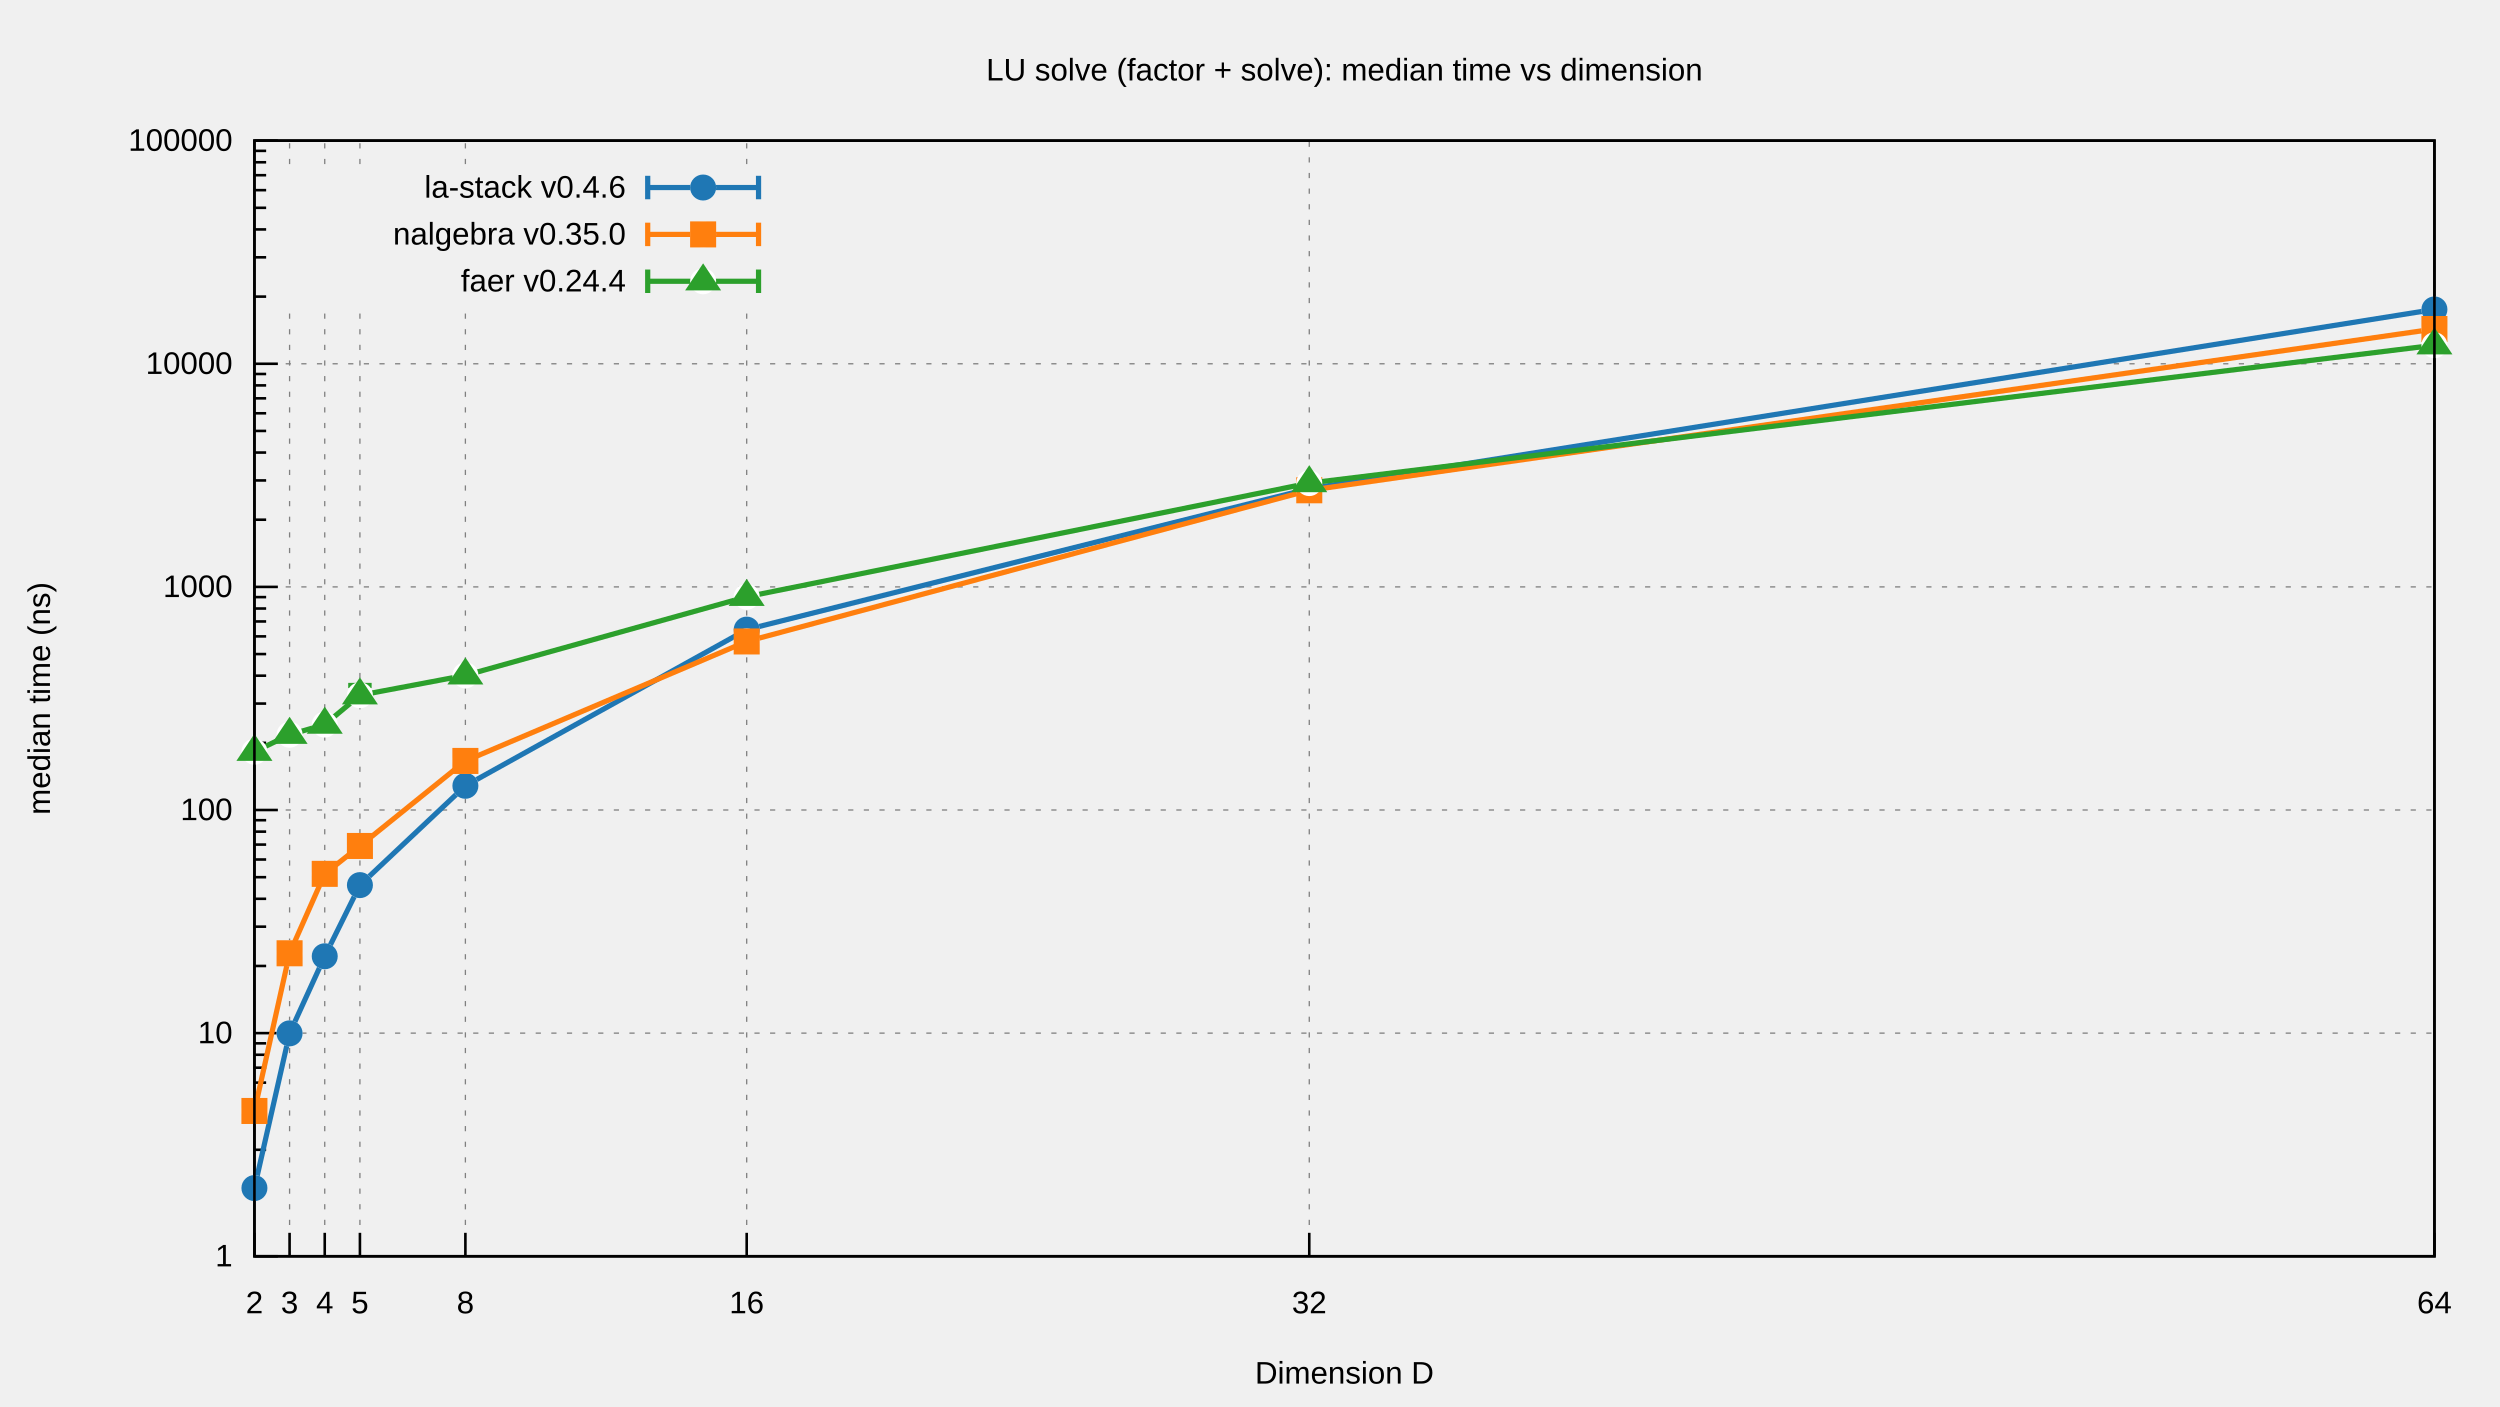
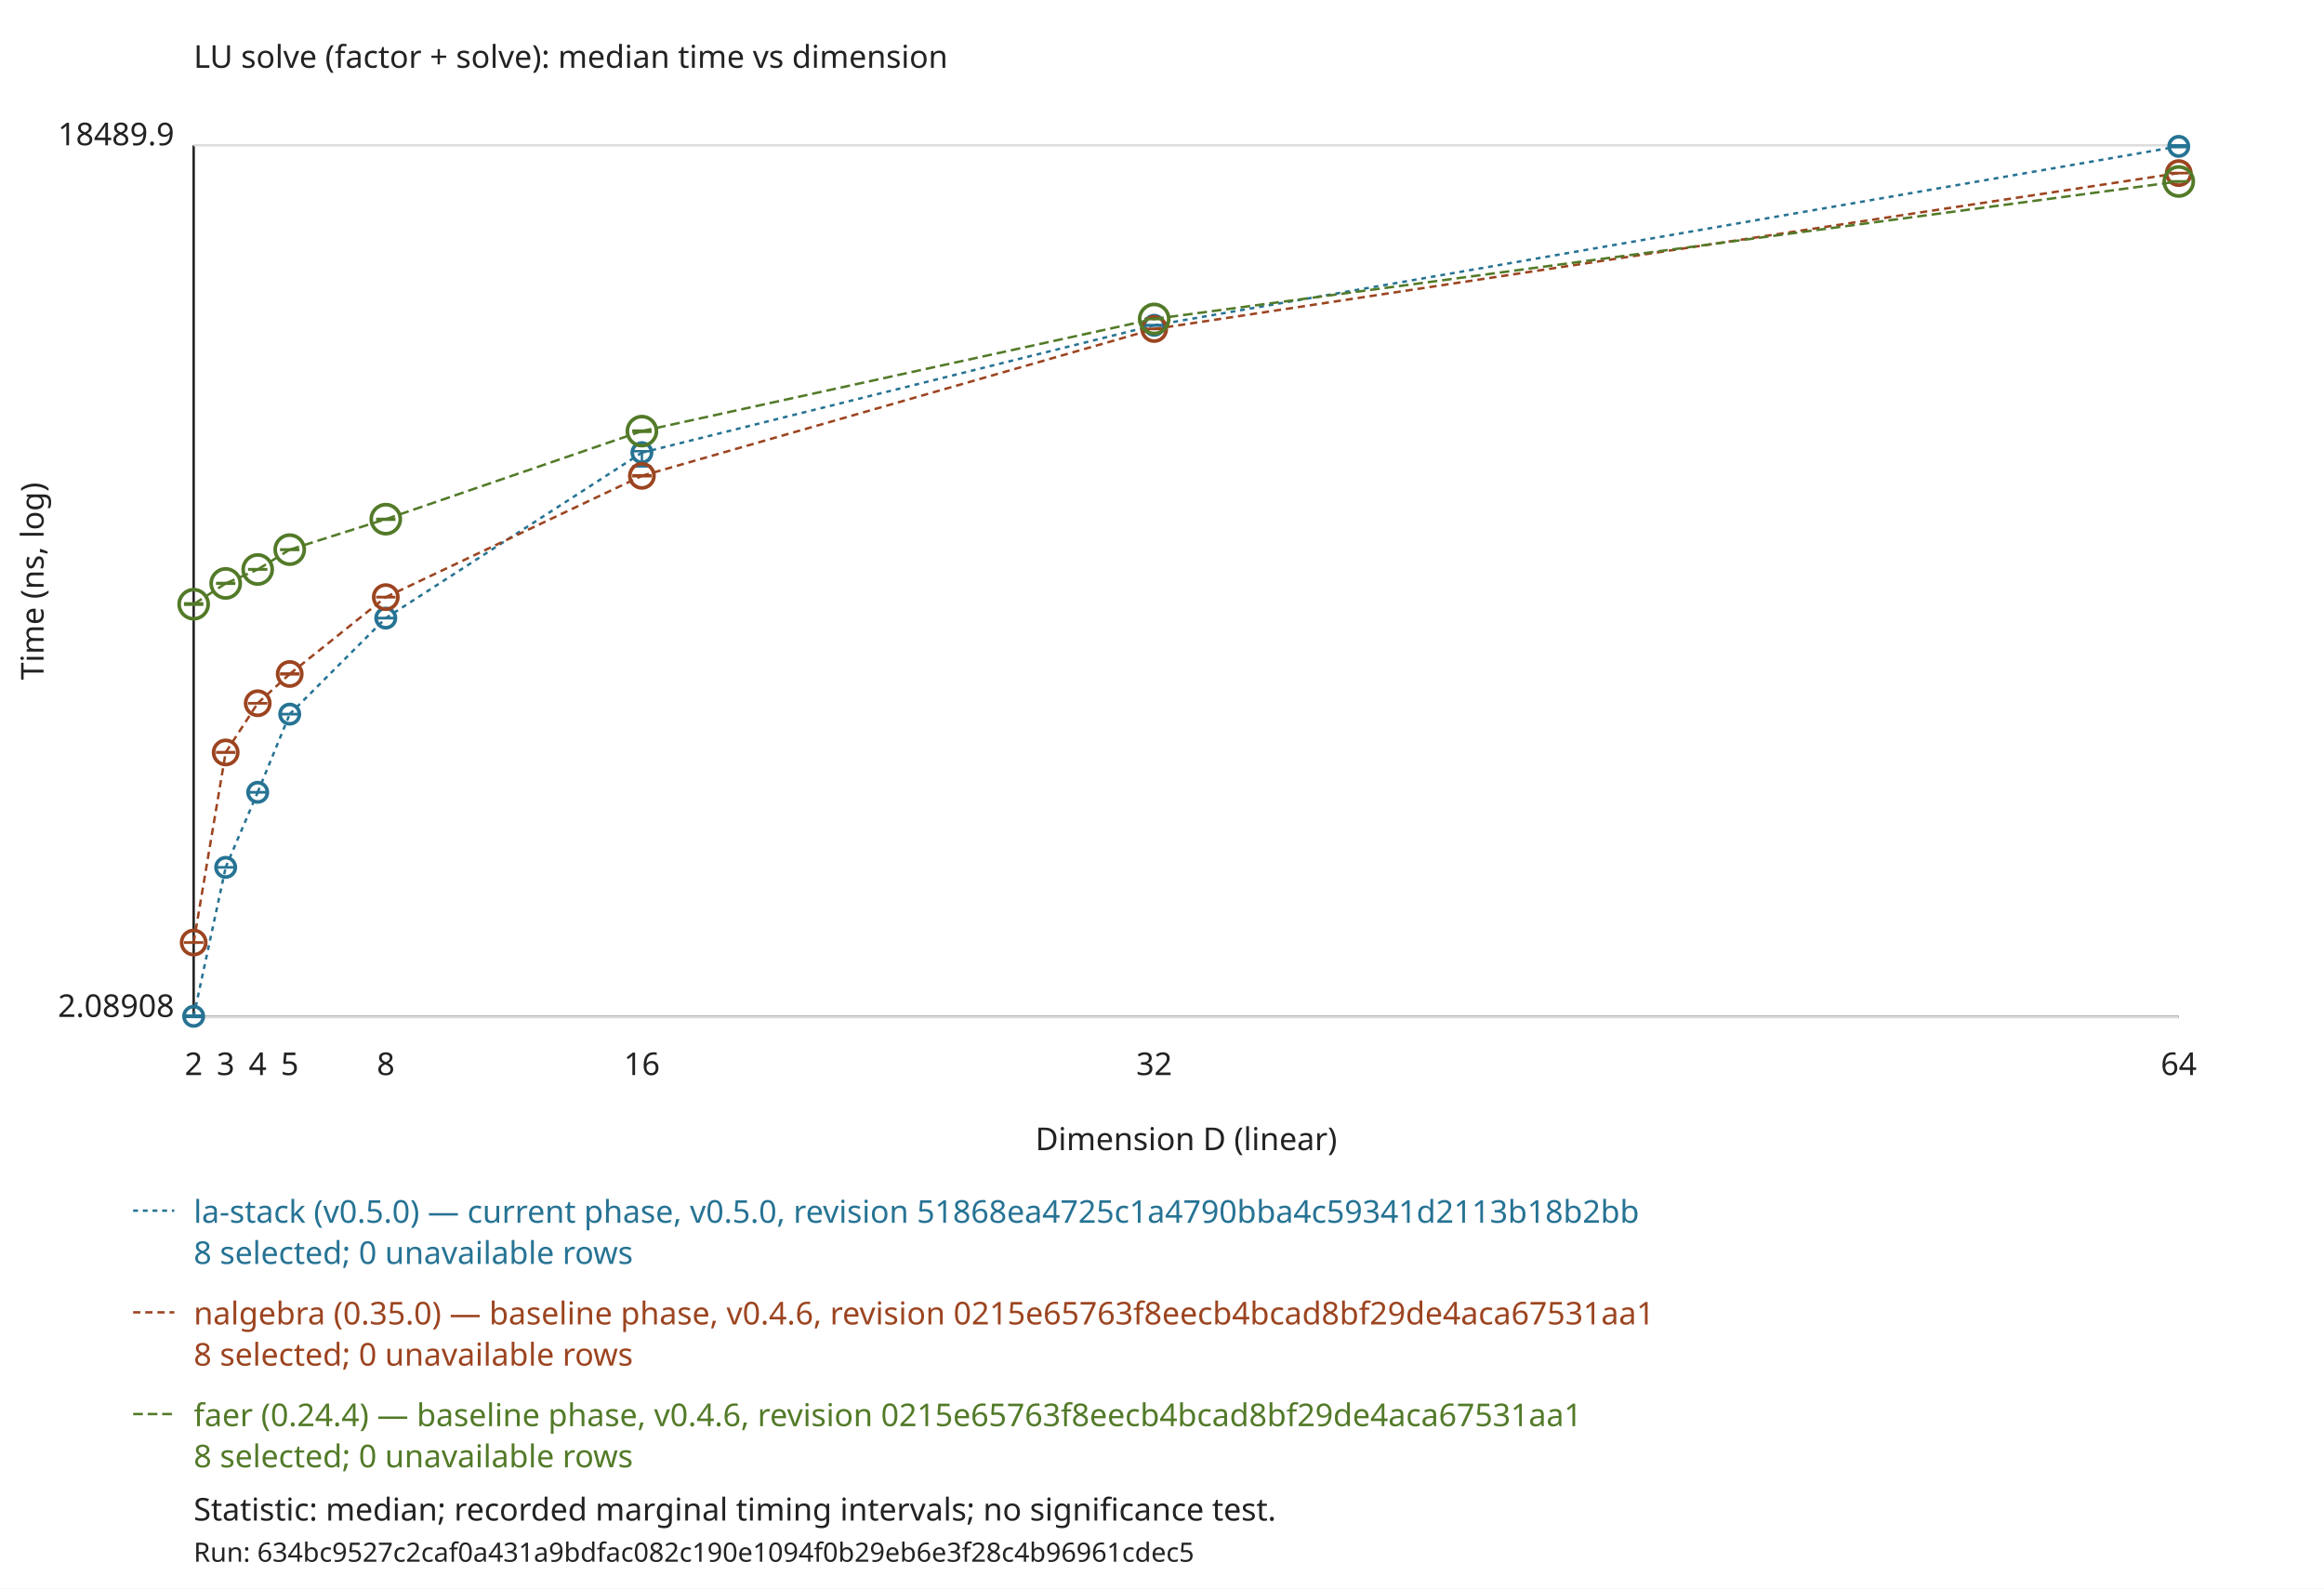
- <svg xmlns="http://www.w3.org/2000/svg" xmlns:xlink="http://www.w3.org/1999/xlink" width="960" height="540" viewBox="0 0 960 540">
-   <g id="gnuplot_canvas">
-     <rect x="0" y="0" width="960" height="540" fill="none" />
-     <defs>
-       <circle id="gpDot" r="0.5" stroke-width="0.5" stroke="currentColor" />
-       <path id="gpPt0" stroke-width="0.222" stroke="currentColor" d="M-1,0 h2 M0,-1 v2" />
-       <path id="gpPt1" stroke-width="0.222" stroke="currentColor" d="M-1,-1 L1,1 M1,-1 L-1,1" />
-       <path id="gpPt2" stroke-width="0.222" stroke="currentColor" d="M-1,0 L1,0 M0,-1 L0,1 M-1,-1 L1,1 M-1,1 L1,-1" />
-       <rect id="gpPt3" stroke-width="0.222" stroke="currentColor" x="-1" y="-1" width="2" height="2" />
-       <rect id="gpPt4" stroke-width="0.222" stroke="currentColor" fill="currentColor" x="-1" y="-1" width="2" height="2" />
-       <circle id="gpPt5" stroke-width="0.222" stroke="currentColor" cx="0" cy="0" r="1" />
-       <use xlink:href="#gpPt5" id="gpPt6" fill="currentColor" stroke="none" />
-       <path id="gpPt7" stroke-width="0.222" stroke="currentColor" d="M0,-1.33 L-1.33,0.67 L1.33,0.67 z" />
-       <use xlink:href="#gpPt7" id="gpPt8" fill="currentColor" stroke="none" />
-       <use xlink:href="#gpPt7" id="gpPt9" stroke="currentColor" transform="rotate(180)" />
-       <use xlink:href="#gpPt9" id="gpPt10" fill="currentColor" stroke="none" />
-       <use xlink:href="#gpPt3" id="gpPt11" stroke="currentColor" transform="rotate(45)" />
-       <use xlink:href="#gpPt11" id="gpPt12" fill="currentColor" stroke="none" />
-       <path id="gpPt13" stroke-width="0.222" stroke="currentColor" d="M0,1.330 L1.265,0.411 L0.782,-1.067 L-0.782,-1.076 L-1.265,0.411 z" />
-       <use xlink:href="#gpPt13" id="gpPt14" fill="currentColor" stroke="none" />
-       <filter id="textbox" filterUnits="objectBoundingBox" x="0" y="0" height="1" width="1">
-         <feFlood flood-color="white" flood-opacity="1" result="bgnd" />
-         <feComposite in="SourceGraphic" in2="bgnd" operator="atop" />
-       </filter>
-       <filter id="greybox" filterUnits="objectBoundingBox" x="0" y="0" height="1" width="1">
-         <feFlood flood-color="lightgrey" flood-opacity="1" result="grey" />
-         <feComposite in="SourceGraphic" in2="grey" operator="atop" />
-       </filter>
-     </defs>
-     <g fill="none" color="white" stroke="currentColor" stroke-width="1.00" stroke-linecap="butt" stroke-linejoin="miter">
- </g>
-     <g fill="none" color="black" stroke="currentColor" stroke-width="1.00" stroke-linecap="butt" stroke-linejoin="miter">
- </g>
-     <g fill="none" color="black" stroke="black" stroke-width="0.50" stroke-linecap="butt" stroke-linejoin="miter">
- </g>
-     <g fill="none" color="gray" stroke="currentColor" stroke-width="0.50" stroke-linecap="butt" stroke-linejoin="miter">
-       <path stroke="gray" stroke-dasharray="2,4" class="gridline" d="M97.70,482.40 L934.82,482.40  " />
+ <svg xmlns="http://www.w3.org/2000/svg" width="960" height="656" viewBox="0 0 960 656" role="img" aria-labelledby="title description" data-run-id="634bc9527c2caf0a431a9bdfac082c190e1094f0b29eb6e3f28c4b96961cdec5">
+   <rect width="960" height="656" fill="#ffffff" />
+   <g font-family="sans-serif" font-size="13" fill="#222222">
+     <text x="80" y="28">LU solve (factor + solve): median time vs dimension</text>
+     <path d="M 80 60 V 420 H 900" stroke="#222222" fill="none" />
+     <text x="490" y="475" text-anchor="middle">Dimension D (linear)</text>
+     <text transform="translate(18 240) rotate(-90)" text-anchor="middle">Time (ns, log)</text>
+     <text x="80" y="444" text-anchor="middle">2</text>
+     <text x="93.226" y="444" text-anchor="middle">3</text>
+     <text x="106.452" y="444" text-anchor="middle">4</text>
+     <text x="119.677" y="444" text-anchor="middle">5</text>
+     <text x="159.355" y="444" text-anchor="middle">8</text>
+     <text x="265.161" y="444" text-anchor="middle">16</text>
+     <text x="476.774" y="444" text-anchor="middle">32</text>
+     <text x="900" y="444" text-anchor="middle">64</text>
+     <path d="M 80 420 H 900" stroke="#dddddd" />
+     <text x="72" y="420" text-anchor="end">2.08908</text>
+     <path d="M 80 60 H 900" stroke="#dddddd" />
+     <text x="72" y="60" text-anchor="end">18489.9</text>
+     <g stroke="#267394" fill="#267394" stroke-dasharray="2 2" data-series="la-stack current">
+       <path d="M 80 420 V 419.435 M 76 420 H 84 M 76 419.435 H 84" stroke-dasharray="none" />
+       <circle cx="80" cy="419.726" r="4" fill="none" stroke-width="1.5" stroke-dasharray="none" />
+       <path d="M 80 419.726 L 93.226 358.217" fill="none" />
+       <path d="M 93.226 358.257 V 358.168 M 89.226 358.257 H 97.226 M 89.226 358.168 H 97.226" stroke-dasharray="none" />
+       <circle cx="93.226" cy="358.217" r="4" fill="none" stroke-width="1.5" stroke-dasharray="none" />
+       <path d="M 93.226 358.217 L 106.452 327.223" fill="none" />
+       <path d="M 106.452 327.279 V 327.147 M 102.452 327.279 H 110.452 M 102.452 327.147 H 110.452" stroke-dasharray="none" />
+       <circle cx="106.452" cy="327.223" r="4" fill="none" stroke-width="1.5" stroke-dasharray="none" />
+       <path d="M 106.452 327.223 L 119.677 294.939" fill="none" />
+       <path d="M 119.677 294.996 V 294.888 M 115.677 294.996 H 123.677 M 115.677 294.888 H 123.677" stroke-dasharray="none" />
+       <circle cx="119.677" cy="294.939" r="4" fill="none" stroke-width="1.5" stroke-dasharray="none" />
+       <path d="M 119.677 294.939 L 159.355 255.271" fill="none" />
+       <path d="M 159.355 255.342 V 255.213 M 155.355 255.342 H 163.355 M 155.355 255.213 H 163.355" stroke-dasharray="none" />
+       <circle cx="159.355" cy="255.271" r="4" fill="none" stroke-width="1.5" stroke-dasharray="none" />
+       <path d="M 159.355 255.271 L 265.161 186.95" fill="none" />
+       <path d="M 265.161 192.622 V 186.351 M 261.161 192.622 H 269.161 M 261.161 186.351 H 269.161" stroke-dasharray="none" />
+       <circle cx="265.161" cy="186.95" r="4" fill="none" stroke-width="1.5" stroke-dasharray="none" />
+       <path d="M 265.161 186.95 L 476.774 134.354" fill="none" />
+       <path d="M 476.774 134.494 V 134.248 M 472.774 134.494 H 480.774 M 472.774 134.248 H 480.774" stroke-dasharray="none" />
+       <circle cx="476.774" cy="134.354" r="4" fill="none" stroke-width="1.5" stroke-dasharray="none" />
+       <path d="M 476.774 134.354 L 900 60.451" fill="none" />
+       <path d="M 900 60.761 V 60 M 896 60.761 H 904 M 896 60 H 904" stroke-dasharray="none" />
+       <circle cx="900" cy="60.451" r="4" fill="none" stroke-width="1.5" stroke-dasharray="none" />
+       <path d="M 55 500 H 72" fill="none" />
+       <text x="80" y="505" stroke="none">la-stack (v0.5.0) — current phase, v0.5.0, revision 51868ea4725c1a4790bba4c59341d2113b18b2bb</text>
+       <text x="80" y="522" stroke="none">8 selected; 0 unavailable rows</text>
    </g>
-     <g fill="none" color="gray" stroke="gray" stroke-width="1.00" stroke-linecap="butt" stroke-linejoin="miter">
- </g>
-     <g fill="none" color="black" stroke="currentColor" stroke-width="1.00" stroke-linecap="butt" stroke-linejoin="miter">
-       <path stroke="black" d="M97.70,482.40 L106.70,482.40  " />
-       <g transform="translate(89.31,486.30)" stroke="none" fill="black" font-family="Arial" font-size="12.00" text-anchor="end">
-         <text> 1</text>
-       </g>
+     <g stroke="#9c4420" fill="#9c4420" stroke-dasharray="3 2" data-series="nalgebra">
+       <path d="M 80 389.328 V 389.196 M 76 389.328 H 84 M 76 389.196 H 84" stroke-dasharray="none" />
+       <circle cx="80" cy="389.263" r="5" fill="none" stroke-width="1.5" stroke-dasharray="none" />
+       <path d="M 80 389.263 L 93.226 310.76" fill="none" />
+       <path d="M 93.226 310.855 V 310.612 M 89.226 310.855 H 97.226 M 89.226 310.612 H 97.226" stroke-dasharray="none" />
+       <circle cx="93.226" cy="310.76" r="5" fill="none" stroke-width="1.5" stroke-dasharray="none" />
+       <path d="M 93.226 310.76 L 106.452 290.438" fill="none" />
+       <path d="M 106.452 290.503 V 290.402 M 102.452 290.503 H 110.452 M 102.452 290.402 H 110.452" stroke-dasharray="none" />
+       <circle cx="106.452" cy="290.438" r="5" fill="none" stroke-width="1.5" stroke-dasharray="none" />
+       <path d="M 106.452 290.438 L 119.677 278.357" fill="none" />
+       <path d="M 119.677 278.506 V 278.165 M 115.677 278.506 H 123.677 M 115.677 278.165 H 123.677" stroke-dasharray="none" />
+       <circle cx="119.677" cy="278.357" r="5" fill="none" stroke-width="1.5" stroke-dasharray="none" />
+       <path d="M 119.677 278.357 L 159.355 246.613" fill="none" />
+       <path d="M 159.355 246.684 V 246.545 M 155.355 246.684 H 163.355 M 155.355 246.545 H 163.355" stroke-dasharray="none" />
+       <circle cx="159.355" cy="246.613" r="5" fill="none" stroke-width="1.5" stroke-dasharray="none" />
+       <path d="M 159.355 246.613 L 265.161 196.523" fill="none" />
+       <path d="M 265.161 196.694 V 196.299 M 261.161 196.694 H 269.161 M 261.161 196.299 H 269.161" stroke-dasharray="none" />
+       <circle cx="265.161" cy="196.523" r="5" fill="none" stroke-width="1.5" stroke-dasharray="none" />
+       <path d="M 265.161 196.523 L 476.774 135.879" fill="none" />
+       <path d="M 476.774 135.905 V 135.785 M 472.774 135.905 H 480.774 M 472.774 135.785 H 480.774" stroke-dasharray="none" />
+       <circle cx="476.774" cy="135.879" r="5" fill="none" stroke-width="1.5" stroke-dasharray="none" />
+       <path d="M 476.774 135.879 L 900 71.488" fill="none" />
+       <path d="M 900 71.523 V 71.439 M 896 71.523 H 904 M 896 71.439 H 904" stroke-dasharray="none" />
+       <circle cx="900" cy="71.488" r="5" fill="none" stroke-width="1.5" stroke-dasharray="none" />
+       <path d="M 55 542 H 72" fill="none" />
+       <text x="80" y="547" stroke="none">nalgebra (0.35.0) — baseline phase, v0.4.6, revision 0215e65763f8eecb4bcad8bf29de4aca67531aa1</text>
+       <text x="80" y="564" stroke="none">8 selected; 0 unavailable rows</text>
    </g>
-     <g fill="none" color="black" stroke="currentColor" stroke-width="1.00" stroke-linecap="butt" stroke-linejoin="miter">
-       <path stroke="black" d="M97.70,456.61 L102.20,456.61 M97.70,441.52 L102.20,441.52 M97.70,430.82 L102.20,430.82 M97.70,422.51 L102.20,422.51   M97.70,415.73 L102.20,415.73 M97.70,409.99 L102.20,409.99 M97.70,405.03 L102.20,405.03 M97.70,400.64 L102.20,400.64    " />
+     <g stroke="#527a28" fill="#527a28" stroke-dasharray="4 2" data-series="faer">
+       <path d="M 80 249.749 V 249.189 M 76 249.749 H 84 M 76 249.189 H 84" stroke-dasharray="none" />
+       <circle cx="80" cy="249.546" r="6" fill="none" stroke-width="1.5" stroke-dasharray="none" />
+       <path d="M 80 249.546 L 93.226 240.956" fill="none" />
+       <path d="M 93.226 241.089 V 240.758 M 89.226 241.089 H 97.226 M 89.226 240.758 H 97.226" stroke-dasharray="none" />
+       <circle cx="93.226" cy="240.956" r="6" fill="none" stroke-width="1.5" stroke-dasharray="none" />
+       <path d="M 93.226 240.956 L 106.452 235.195" fill="none" />
+       <path d="M 106.452 235.232 V 235.055 M 102.452 235.232 H 110.452 M 102.452 235.055 H 110.452" stroke-dasharray="none" />
+       <circle cx="106.452" cy="235.195" r="6" fill="none" stroke-width="1.5" stroke-dasharray="none" />
+       <path d="M 106.452 235.195 L 119.677 227.003" fill="none" />
+       <path d="M 119.677 227.127 V 226.909 M 115.677 227.127 H 123.677 M 115.677 226.909 H 123.677" stroke-dasharray="none" />
+       <circle cx="119.677" cy="227.003" r="6" fill="none" stroke-width="1.5" stroke-dasharray="none" />
+       <path d="M 119.677 227.003 L 159.355 214.417" fill="none" />
+       <path d="M 159.355 214.647 V 214.292 M 155.355 214.647 H 163.355 M 155.355 214.292 H 163.355" stroke-dasharray="none" />
+       <circle cx="159.355" cy="214.417" r="6" fill="none" stroke-width="1.5" stroke-dasharray="none" />
+       <path d="M 159.355 214.417 L 265.161 178.051" fill="none" />
+       <path d="M 265.161 178.345 V 177.833 M 261.161 178.345 H 269.161 M 261.161 177.833 H 269.161" stroke-dasharray="none" />
+       <circle cx="265.161" cy="178.051" r="6" fill="none" stroke-width="1.5" stroke-dasharray="none" />
+       <path d="M 265.161 178.051 L 476.774 131.724" fill="none" />
+       <path d="M 476.774 131.805 V 131.641 M 472.774 131.805 H 480.774 M 472.774 131.641 H 480.774" stroke-dasharray="none" />
+       <circle cx="476.774" cy="131.724" r="6" fill="none" stroke-width="1.5" stroke-dasharray="none" />
+       <path d="M 476.774 131.724 L 900 74.945" fill="none" />
+       <path d="M 900 75.003 V 74.881 M 896 75.003 H 904 M 896 74.881 H 904" stroke-dasharray="none" />
+       <circle cx="900" cy="74.945" r="6" fill="none" stroke-width="1.5" stroke-dasharray="none" />
+       <path d="M 55 584 H 72" fill="none" />
+       <text x="80" y="589" stroke="none">faer (0.24.4) — baseline phase, v0.4.6, revision 0215e65763f8eecb4bcad8bf29de4aca67531aa1</text>
+       <text x="80" y="606" stroke="none">8 selected; 0 unavailable rows</text>
    </g>
-     <g fill="none" color="black" stroke="black" stroke-width="0.50" stroke-linecap="butt" stroke-linejoin="miter">
- </g>
-     <g fill="none" color="gray" stroke="currentColor" stroke-width="0.50" stroke-linecap="butt" stroke-linejoin="miter">
-       <path stroke="gray" stroke-dasharray="2,4" class="gridline" d="M97.70,396.72 L934.82,396.72  " />
-     </g>
-     <g fill="none" color="gray" stroke="gray" stroke-width="1.00" stroke-linecap="butt" stroke-linejoin="miter">
- </g>
-     <g fill="none" color="black" stroke="currentColor" stroke-width="1.00" stroke-linecap="butt" stroke-linejoin="miter">
-       <path stroke="black" d="M97.70,396.72 L106.70,396.72  " />
-       <g transform="translate(89.31,400.62)" stroke="none" fill="black" font-family="Arial" font-size="12.00" text-anchor="end">
-         <text> 10</text>
-       </g>
-     </g>
-     <g fill="none" color="black" stroke="currentColor" stroke-width="1.00" stroke-linecap="butt" stroke-linejoin="miter">
-       <path stroke="black" d="M97.70,370.93 L102.20,370.93 M97.70,355.84 L102.20,355.84 M97.70,345.14 L102.20,345.14 M97.70,336.84 L102.20,336.84   M97.70,330.05 L102.20,330.05 M97.70,324.32 L102.20,324.32 M97.70,319.35 L102.20,319.35 M97.70,314.96 L102.20,314.96    " />
-     </g>
-     <g fill="none" color="black" stroke="black" stroke-width="0.50" stroke-linecap="butt" stroke-linejoin="miter">
- </g>
-     <g fill="none" color="gray" stroke="currentColor" stroke-width="0.50" stroke-linecap="butt" stroke-linejoin="miter">
-       <path stroke="gray" stroke-dasharray="2,4" class="gridline" d="M97.70,311.04 L934.82,311.04  " />
-     </g>
-     <g fill="none" color="gray" stroke="gray" stroke-width="1.00" stroke-linecap="butt" stroke-linejoin="miter">
- </g>
-     <g fill="none" color="black" stroke="currentColor" stroke-width="1.00" stroke-linecap="butt" stroke-linejoin="miter">
-       <path stroke="black" d="M97.70,311.04 L106.70,311.04  " />
-       <g transform="translate(89.31,314.94)" stroke="none" fill="black" font-family="Arial" font-size="12.00" text-anchor="end">
-         <text> 100</text>
-       </g>
-     </g>
-     <g fill="none" color="black" stroke="currentColor" stroke-width="1.00" stroke-linecap="butt" stroke-linejoin="miter">
-       <path stroke="black" d="M97.70,285.25 L102.20,285.25 M97.70,270.17 L102.20,270.17 M97.70,259.46 L102.20,259.46 M97.70,251.16 L102.20,251.16   M97.70,244.37 L102.20,244.37 M97.70,238.64 L102.20,238.64 M97.70,233.67 L102.20,233.67 M97.70,229.29 L102.20,229.29    " />
-     </g>
-     <g fill="none" color="black" stroke="black" stroke-width="0.50" stroke-linecap="butt" stroke-linejoin="miter">
- </g>
-     <g fill="none" color="gray" stroke="currentColor" stroke-width="0.50" stroke-linecap="butt" stroke-linejoin="miter">
-       <path stroke="gray" stroke-dasharray="2,4" class="gridline" d="M97.70,225.37 L934.82,225.37  " />
-     </g>
-     <g fill="none" color="gray" stroke="gray" stroke-width="1.00" stroke-linecap="butt" stroke-linejoin="miter">
- </g>
-     <g fill="none" color="black" stroke="currentColor" stroke-width="1.00" stroke-linecap="butt" stroke-linejoin="miter">
-       <path stroke="black" d="M97.70,225.37 L106.70,225.37  " />
-       <g transform="translate(89.31,229.27)" stroke="none" fill="black" font-family="Arial" font-size="12.00" text-anchor="end">
-         <text> 1000</text>
-       </g>
-     </g>
-     <g fill="none" color="black" stroke="currentColor" stroke-width="1.00" stroke-linecap="butt" stroke-linejoin="miter">
-       <path stroke="black" d="M97.70,199.57 L102.20,199.57 M97.70,184.49 L102.20,184.49 M97.70,173.78 L102.20,173.78 M97.70,165.48 L102.20,165.48   M97.70,158.70 L102.20,158.70 M97.70,152.96 L102.20,152.96 M97.70,147.99 L102.20,147.99 M97.70,143.61 L102.20,143.61    " />
-     </g>
-     <g fill="none" color="black" stroke="black" stroke-width="0.50" stroke-linecap="butt" stroke-linejoin="miter">
- </g>
-     <g fill="none" color="gray" stroke="currentColor" stroke-width="0.50" stroke-linecap="butt" stroke-linejoin="miter">
-       <path stroke="gray" stroke-dasharray="2,4" class="gridline" d="M97.70,139.69 L934.82,139.69  " />
-     </g>
-     <g fill="none" color="gray" stroke="gray" stroke-width="1.00" stroke-linecap="butt" stroke-linejoin="miter">
- </g>
-     <g fill="none" color="black" stroke="currentColor" stroke-width="1.00" stroke-linecap="butt" stroke-linejoin="miter">
-       <path stroke="black" d="M97.70,139.69 L106.70,139.69  " />
-       <g transform="translate(89.31,143.59)" stroke="none" fill="black" font-family="Arial" font-size="12.00" text-anchor="end">
-         <text> 10000</text>
-       </g>
-     </g>
-     <g fill="none" color="black" stroke="currentColor" stroke-width="1.00" stroke-linecap="butt" stroke-linejoin="miter">
-       <path stroke="black" d="M97.70,113.90 L102.20,113.90 M97.70,98.81 L102.20,98.81 M97.70,88.10 L102.20,88.10 M97.70,79.80 L102.20,79.80   M97.70,73.02 L102.20,73.02 M97.70,67.28 L102.20,67.28 M97.70,62.31 L102.20,62.31 M97.70,57.93 L102.20,57.93    " />
-     </g>
-     <g fill="none" color="black" stroke="black" stroke-width="0.50" stroke-linecap="butt" stroke-linejoin="miter">
- </g>
-     <g fill="none" color="gray" stroke="currentColor" stroke-width="0.50" stroke-linecap="butt" stroke-linejoin="miter">
-       <path stroke="gray" stroke-dasharray="2,4" class="gridline" d="M97.70,54.01 L934.82,54.01  " />
-     </g>
-     <g fill="none" color="gray" stroke="gray" stroke-width="1.00" stroke-linecap="butt" stroke-linejoin="miter">
- </g>
-     <g fill="none" color="black" stroke="currentColor" stroke-width="1.00" stroke-linecap="butt" stroke-linejoin="miter">
-       <path stroke="black" d="M97.70,54.01 L106.70,54.01  " />
-       <g transform="translate(89.31,57.91)" stroke="none" fill="black" font-family="Arial" font-size="12.00" text-anchor="end">
-         <text> 100000</text>
-       </g>
-     </g>
-     <g fill="none" color="black" stroke="currentColor" stroke-width="1.00" stroke-linecap="butt" stroke-linejoin="miter">
- </g>
-     <g fill="none" color="black" stroke="black" stroke-width="0.50" stroke-linecap="butt" stroke-linejoin="miter">
- </g>
-     <g fill="none" color="gray" stroke="currentColor" stroke-width="0.50" stroke-linecap="butt" stroke-linejoin="miter">
-       <path stroke="gray" stroke-dasharray="2,4" class="gridline" d="M97.70,482.40 L97.70,54.01  " />
-     </g>
-     <g fill="none" color="gray" stroke="gray" stroke-width="1.00" stroke-linecap="butt" stroke-linejoin="miter">
- </g>
-     <g fill="none" color="black" stroke="currentColor" stroke-width="1.00" stroke-linecap="butt" stroke-linejoin="miter">
-       <path stroke="black" d="M97.70,482.40 L97.70,473.40  " />
-       <g transform="translate(97.70,504.30)" stroke="none" fill="black" font-family="Arial" font-size="12.00" text-anchor="middle">
-         <text> 2</text>
-       </g>
-     </g>
-     <g fill="none" color="black" stroke="currentColor" stroke-width="1.00" stroke-linecap="butt" stroke-linejoin="miter">
- </g>
-     <g fill="none" color="black" stroke="black" stroke-width="0.50" stroke-linecap="butt" stroke-linejoin="miter">
- </g>
-     <g fill="none" color="gray" stroke="currentColor" stroke-width="0.50" stroke-linecap="butt" stroke-linejoin="miter">
-       <path stroke="gray" stroke-dasharray="2,4" class="gridline" d="M111.20,482.40 L111.20,117.01 M111.20,63.01 L111.20,54.01  " />
-     </g>
-     <g fill="none" color="gray" stroke="gray" stroke-width="1.00" stroke-linecap="butt" stroke-linejoin="miter">
- </g>
-     <g fill="none" color="black" stroke="currentColor" stroke-width="1.00" stroke-linecap="butt" stroke-linejoin="miter">
-       <path stroke="black" d="M111.20,482.40 L111.20,473.40  " />
-       <g transform="translate(111.20,504.30)" stroke="none" fill="black" font-family="Arial" font-size="12.00" text-anchor="middle">
-         <text> 3</text>
-       </g>
-     </g>
-     <g fill="none" color="black" stroke="currentColor" stroke-width="1.00" stroke-linecap="butt" stroke-linejoin="miter">
- </g>
-     <g fill="none" color="black" stroke="black" stroke-width="0.50" stroke-linecap="butt" stroke-linejoin="miter">
- </g>
-     <g fill="none" color="gray" stroke="currentColor" stroke-width="0.50" stroke-linecap="butt" stroke-linejoin="miter">
-       <path stroke="gray" stroke-dasharray="2,4" class="gridline" d="M124.70,482.40 L124.70,117.01 M124.70,63.01 L124.70,54.01  " />
-     </g>
-     <g fill="none" color="gray" stroke="gray" stroke-width="1.00" stroke-linecap="butt" stroke-linejoin="miter">
- </g>
-     <g fill="none" color="black" stroke="currentColor" stroke-width="1.00" stroke-linecap="butt" stroke-linejoin="miter">
-       <path stroke="black" d="M124.70,482.40 L124.70,473.40  " />
-       <g transform="translate(124.70,504.30)" stroke="none" fill="black" font-family="Arial" font-size="12.00" text-anchor="middle">
-         <text> 4</text>
-       </g>
-     </g>
-     <g fill="none" color="black" stroke="currentColor" stroke-width="1.00" stroke-linecap="butt" stroke-linejoin="miter">
- </g>
-     <g fill="none" color="black" stroke="black" stroke-width="0.50" stroke-linecap="butt" stroke-linejoin="miter">
- </g>
-     <g fill="none" color="gray" stroke="currentColor" stroke-width="0.50" stroke-linecap="butt" stroke-linejoin="miter">
-       <path stroke="gray" stroke-dasharray="2,4" class="gridline" d="M138.21,482.40 L138.21,117.01 M138.21,63.01 L138.21,54.01  " />
-     </g>
-     <g fill="none" color="gray" stroke="gray" stroke-width="1.00" stroke-linecap="butt" stroke-linejoin="miter">
- </g>
-     <g fill="none" color="black" stroke="currentColor" stroke-width="1.00" stroke-linecap="butt" stroke-linejoin="miter">
-       <path stroke="black" d="M138.21,482.40 L138.21,473.40  " />
-       <g transform="translate(138.21,504.30)" stroke="none" fill="black" font-family="Arial" font-size="12.00" text-anchor="middle">
-         <text> 5</text>
-       </g>
-     </g>
-     <g fill="none" color="black" stroke="currentColor" stroke-width="1.00" stroke-linecap="butt" stroke-linejoin="miter">
- </g>
-     <g fill="none" color="black" stroke="black" stroke-width="0.50" stroke-linecap="butt" stroke-linejoin="miter">
- </g>
-     <g fill="none" color="gray" stroke="currentColor" stroke-width="0.50" stroke-linecap="butt" stroke-linejoin="miter">
-       <path stroke="gray" stroke-dasharray="2,4" class="gridline" d="M178.71,482.40 L178.71,117.01 M178.71,63.01 L178.71,54.01  " />
-     </g>
-     <g fill="none" color="gray" stroke="gray" stroke-width="1.00" stroke-linecap="butt" stroke-linejoin="miter">
- </g>
-     <g fill="none" color="black" stroke="currentColor" stroke-width="1.00" stroke-linecap="butt" stroke-linejoin="miter">
-       <path stroke="black" d="M178.71,482.40 L178.71,473.40  " />
-       <g transform="translate(178.71,504.30)" stroke="none" fill="black" font-family="Arial" font-size="12.00" text-anchor="middle">
-         <text> 8</text>
-       </g>
-     </g>
-     <g fill="none" color="black" stroke="currentColor" stroke-width="1.00" stroke-linecap="butt" stroke-linejoin="miter">
- </g>
-     <g fill="none" color="black" stroke="black" stroke-width="0.50" stroke-linecap="butt" stroke-linejoin="miter">
- </g>
-     <g fill="none" color="gray" stroke="currentColor" stroke-width="0.50" stroke-linecap="butt" stroke-linejoin="miter">
-       <path stroke="gray" stroke-dasharray="2,4" class="gridline" d="M286.73,482.40 L286.73,117.01 M286.73,63.01 L286.73,54.01  " />
-     </g>
-     <g fill="none" color="gray" stroke="gray" stroke-width="1.00" stroke-linecap="butt" stroke-linejoin="miter">
- </g>
-     <g fill="none" color="black" stroke="currentColor" stroke-width="1.00" stroke-linecap="butt" stroke-linejoin="miter">
-       <path stroke="black" d="M286.73,482.40 L286.73,473.40  " />
-       <g transform="translate(286.73,504.30)" stroke="none" fill="black" font-family="Arial" font-size="12.00" text-anchor="middle">
-         <text> 16</text>
-       </g>
-     </g>
-     <g fill="none" color="black" stroke="currentColor" stroke-width="1.00" stroke-linecap="butt" stroke-linejoin="miter">
- </g>
-     <g fill="none" color="black" stroke="black" stroke-width="0.50" stroke-linecap="butt" stroke-linejoin="miter">
- </g>
-     <g fill="none" color="gray" stroke="currentColor" stroke-width="0.50" stroke-linecap="butt" stroke-linejoin="miter">
-       <path stroke="gray" stroke-dasharray="2,4" class="gridline" d="M502.76,482.40 L502.76,54.01  " />
-     </g>
-     <g fill="none" color="gray" stroke="gray" stroke-width="1.00" stroke-linecap="butt" stroke-linejoin="miter">
- </g>
-     <g fill="none" color="black" stroke="currentColor" stroke-width="1.00" stroke-linecap="butt" stroke-linejoin="miter">
-       <path stroke="black" d="M502.76,482.40 L502.76,473.40  " />
-       <g transform="translate(502.76,504.30)" stroke="none" fill="black" font-family="Arial" font-size="12.00" text-anchor="middle">
-         <text> 32</text>
-       </g>
-     </g>
-     <g fill="none" color="black" stroke="currentColor" stroke-width="1.00" stroke-linecap="butt" stroke-linejoin="miter">
- </g>
-     <g fill="none" color="black" stroke="black" stroke-width="0.50" stroke-linecap="butt" stroke-linejoin="miter">
- </g>
-     <g fill="none" color="gray" stroke="currentColor" stroke-width="0.50" stroke-linecap="butt" stroke-linejoin="miter">
-       <path stroke="gray" stroke-dasharray="2,4" class="gridline" d="M934.82,482.40 L934.82,54.01  " />
-     </g>
-     <g fill="none" color="gray" stroke="gray" stroke-width="1.00" stroke-linecap="butt" stroke-linejoin="miter">
- </g>
-     <g fill="none" color="black" stroke="currentColor" stroke-width="1.00" stroke-linecap="butt" stroke-linejoin="miter">
-       <path stroke="black" d="M934.82,482.40 L934.82,473.40  " />
-       <g transform="translate(934.82,504.30)" stroke="none" fill="black" font-family="Arial" font-size="12.00" text-anchor="middle">
-         <text> 64</text>
-       </g>
-     </g>
-     <g fill="none" color="black" stroke="currentColor" stroke-width="1.00" stroke-linecap="butt" stroke-linejoin="miter">
- </g>
-     <g fill="none" color="black" stroke="currentColor" stroke-width="1.00" stroke-linecap="butt" stroke-linejoin="miter">
-       <path stroke="black" d="M97.70,54.01 L97.70,482.40 L934.82,482.40 L934.82,54.01 L97.70,54.01 Z  " />
-     </g>
-     <g fill="none" color="black" stroke="currentColor" stroke-width="1.00" stroke-linecap="butt" stroke-linejoin="miter">
- </g>
-     <g id="gnuplot_plot_1" fill="none">
-       <g fill="none" color="white" stroke="black" stroke-width="2.00" stroke-linecap="butt" stroke-linejoin="miter">
- </g>
-       <g fill="none" color="black" stroke="currentColor" stroke-width="2.00" stroke-linecap="butt" stroke-linejoin="miter">
-         <g transform="translate(240.33,75.91)" stroke="none" fill="black" font-family="Arial" font-size="12.00" text-anchor="end">
-           <text>la-stack v0.4.6</text>
-         </g>
-       </g>
-       <g fill="none" color="black" stroke="currentColor" stroke-width="2.00" stroke-linecap="butt" stroke-linejoin="miter">
-         <path stroke="rgb( 31, 119, 180)" d="M248.72,72.01 L291.28,72.01 M248.72,67.51 L248.72,76.51 M291.28,67.51 L291.28,76.51 M97.70,456.22 L111.20,396.81   L124.70,367.21 L138.21,339.88 L178.71,301.75 L286.73,241.77 L502.76,187.65 L934.82,118.83 M97.70,456.27 L97.70,455.79   M97.70,456.27 L102.20,456.27 M97.70,455.79 L102.20,455.79 M111.20,397.10 L111.20,396.63 M106.70,397.10 L115.70,397.10   M106.70,396.63 L115.70,396.63 M124.70,367.28 L124.70,367.15 M120.20,367.28 L129.20,367.28 M120.20,367.15 L129.20,367.15   M138.21,339.95 L138.21,339.85 M133.71,339.95 L142.71,339.95 M133.71,339.85 L142.71,339.85 M178.71,301.80 L178.71,301.67   M174.21,301.80 L183.21,301.80 M174.21,301.67 L183.21,301.67 M286.73,241.89 L286.73,241.69 M282.23,241.89 L291.23,241.89   M282.23,241.69 L291.23,241.69 M502.76,187.69 L502.76,187.58 M498.26,187.69 L507.26,187.69 M498.26,187.58 L507.26,187.58   M934.82,119.15 L934.82,118.74 M930.32,119.15 L934.82,119.15 M930.32,118.74 L934.82,118.74  " />
-       </g>
-       <g fill="none" color="black" stroke="currentColor" stroke-width="2.00" stroke-linecap="butt" stroke-linejoin="miter">
-         <use xlink:href="#gpPt6" transform="translate(97.70,456.22) scale(4.50)" color="white" />
-       </g>
-       <g fill="none" color="black" stroke="currentColor" stroke-width="2.00" stroke-linecap="butt" stroke-linejoin="miter">
-         <use xlink:href="#gpPt6" transform="translate(97.70,456.22) scale(4.50)" color="rgb( 31, 119, 180)" />
-         <use xlink:href="#gpPt6" transform="translate(111.20,396.81) scale(4.50)" color="white" />
-       </g>
-       <g fill="none" color="black" stroke="currentColor" stroke-width="2.00" stroke-linecap="butt" stroke-linejoin="miter">
-         <use xlink:href="#gpPt6" transform="translate(111.20,396.81) scale(4.50)" color="rgb( 31, 119, 180)" />
-         <use xlink:href="#gpPt6" transform="translate(124.70,367.21) scale(4.50)" color="white" />
-       </g>
-       <g fill="none" color="black" stroke="currentColor" stroke-width="2.00" stroke-linecap="butt" stroke-linejoin="miter">
-         <use xlink:href="#gpPt6" transform="translate(124.70,367.21) scale(4.50)" color="rgb( 31, 119, 180)" />
-         <use xlink:href="#gpPt6" transform="translate(138.21,339.88) scale(4.50)" color="white" />
-       </g>
-       <g fill="none" color="black" stroke="currentColor" stroke-width="2.00" stroke-linecap="butt" stroke-linejoin="miter">
-         <use xlink:href="#gpPt6" transform="translate(138.21,339.88) scale(4.50)" color="rgb( 31, 119, 180)" />
-         <use xlink:href="#gpPt6" transform="translate(178.71,301.75) scale(4.50)" color="white" />
-       </g>
-       <g fill="none" color="black" stroke="currentColor" stroke-width="2.00" stroke-linecap="butt" stroke-linejoin="miter">
-         <use xlink:href="#gpPt6" transform="translate(178.71,301.75) scale(4.50)" color="rgb( 31, 119, 180)" />
-         <use xlink:href="#gpPt6" transform="translate(286.73,241.77) scale(4.50)" color="white" />
-       </g>
-       <g fill="none" color="black" stroke="currentColor" stroke-width="2.00" stroke-linecap="butt" stroke-linejoin="miter">
-         <use xlink:href="#gpPt6" transform="translate(286.73,241.77) scale(4.50)" color="rgb( 31, 119, 180)" />
-         <use xlink:href="#gpPt6" transform="translate(502.76,187.65) scale(4.50)" color="white" />
-       </g>
-       <g fill="none" color="black" stroke="currentColor" stroke-width="2.00" stroke-linecap="butt" stroke-linejoin="miter">
-         <use xlink:href="#gpPt6" transform="translate(502.76,187.65) scale(4.50)" color="rgb( 31, 119, 180)" />
-         <use xlink:href="#gpPt6" transform="translate(934.82,118.83) scale(4.50)" color="white" />
-       </g>
-       <g fill="none" color="black" stroke="currentColor" stroke-width="2.00" stroke-linecap="butt" stroke-linejoin="miter">
-         <use xlink:href="#gpPt6" transform="translate(934.82,118.83) scale(4.50)" color="rgb( 31, 119, 180)" />
-         <use xlink:href="#gpPt6" transform="translate(270.00,72.01) scale(4.50)" color="white" />
-       </g>
-       <g fill="none" color="black" stroke="currentColor" stroke-width="2.00" stroke-linecap="butt" stroke-linejoin="miter">
-         <use xlink:href="#gpPt6" transform="translate(270.00,72.01) scale(4.50)" color="rgb( 31, 119, 180)" />
-       </g>
-     </g>
-     <g id="gnuplot_plot_2" fill="none">
-       <g fill="none" color="black" stroke="currentColor" stroke-width="2.00" stroke-linecap="butt" stroke-linejoin="miter">
-         <g transform="translate(240.33,93.91)" stroke="none" fill="black" font-family="Arial" font-size="12.00" text-anchor="end">
-           <text>nalgebra v0.35.0</text>
-         </g>
-       </g>
-       <g fill="none" color="black" stroke="currentColor" stroke-width="2.00" stroke-linecap="butt" stroke-linejoin="miter">
-         <path stroke="rgb(255, 127,  14)" d="M248.72,90.01 L291.28,90.01 M248.72,85.51 L248.72,94.51 M291.28,85.51 L291.28,94.51 M97.70,426.61 L111.20,366.06   L124.70,335.56 L138.21,324.85 L178.71,292.20 L286.73,246.32 L502.76,188.27 L934.82,126.34 M97.70,426.67 L97.70,426.53   M97.70,426.67 L102.20,426.67 M97.70,426.53 L102.20,426.53 M111.20,366.20 L111.20,365.75 M106.70,366.20 L115.70,366.20   M106.70,365.75 L115.70,365.75 M124.70,335.75 L124.70,335.44 M120.20,335.75 L129.20,335.75 M120.20,335.44 L129.20,335.44   M138.21,324.92 L138.21,324.76 M133.71,324.92 L142.71,324.92 M133.71,324.76 L142.71,324.76 M178.71,292.45 L178.71,291.54   M174.21,292.45 L183.21,292.45 M174.21,291.54 L183.21,291.54 M286.73,246.35 L286.73,246.29 M282.23,246.35 L291.23,246.35   M282.23,246.29 L291.23,246.29 M502.76,188.36 L502.76,188.17 M498.26,188.36 L507.26,188.36 M498.26,188.17 L507.26,188.17   M934.82,126.39 L934.82,126.25 M930.32,126.39 L934.82,126.39 M930.32,126.25 L934.82,126.25  " />
-       </g>
-       <g fill="none" color="black" stroke="currentColor" stroke-width="2.00" stroke-linecap="butt" stroke-linejoin="miter">
-         <use xlink:href="#gpPt6" transform="translate(97.70,426.61) scale(4.50)" color="white" />
-       </g>
-       <g fill="none" color="black" stroke="currentColor" stroke-width="2.00" stroke-linecap="butt" stroke-linejoin="miter">
-         <use xlink:href="#gpPt4" transform="translate(97.70,426.61) scale(4.50)" color="rgb(255, 127,  14)" />
-         <use xlink:href="#gpPt6" transform="translate(111.20,366.06) scale(4.50)" color="white" />
-       </g>
-       <g fill="none" color="black" stroke="currentColor" stroke-width="2.00" stroke-linecap="butt" stroke-linejoin="miter">
-         <use xlink:href="#gpPt4" transform="translate(111.20,366.06) scale(4.50)" color="rgb(255, 127,  14)" />
-         <use xlink:href="#gpPt6" transform="translate(124.70,335.56) scale(4.50)" color="white" />
-       </g>
-       <g fill="none" color="black" stroke="currentColor" stroke-width="2.00" stroke-linecap="butt" stroke-linejoin="miter">
-         <use xlink:href="#gpPt4" transform="translate(124.70,335.56) scale(4.50)" color="rgb(255, 127,  14)" />
-         <use xlink:href="#gpPt6" transform="translate(138.21,324.85) scale(4.50)" color="white" />
-       </g>
-       <g fill="none" color="black" stroke="currentColor" stroke-width="2.00" stroke-linecap="butt" stroke-linejoin="miter">
-         <use xlink:href="#gpPt4" transform="translate(138.21,324.85) scale(4.50)" color="rgb(255, 127,  14)" />
-         <use xlink:href="#gpPt6" transform="translate(178.71,292.20) scale(4.50)" color="white" />
-       </g>
-       <g fill="none" color="black" stroke="currentColor" stroke-width="2.00" stroke-linecap="butt" stroke-linejoin="miter">
-         <use xlink:href="#gpPt4" transform="translate(178.71,292.20) scale(4.50)" color="rgb(255, 127,  14)" />
-         <use xlink:href="#gpPt6" transform="translate(286.73,246.32) scale(4.50)" color="white" />
-       </g>
-       <g fill="none" color="black" stroke="currentColor" stroke-width="2.00" stroke-linecap="butt" stroke-linejoin="miter">
-         <use xlink:href="#gpPt4" transform="translate(286.73,246.32) scale(4.50)" color="rgb(255, 127,  14)" />
-         <use xlink:href="#gpPt6" transform="translate(502.76,188.27) scale(4.50)" color="white" />
-       </g>
-       <g fill="none" color="black" stroke="currentColor" stroke-width="2.00" stroke-linecap="butt" stroke-linejoin="miter">
-         <use xlink:href="#gpPt4" transform="translate(502.76,188.27) scale(4.50)" color="rgb(255, 127,  14)" />
-         <use xlink:href="#gpPt6" transform="translate(934.82,126.34) scale(4.50)" color="white" />
-       </g>
-       <g fill="none" color="black" stroke="currentColor" stroke-width="2.00" stroke-linecap="butt" stroke-linejoin="miter">
-         <use xlink:href="#gpPt4" transform="translate(934.82,126.34) scale(4.50)" color="rgb(255, 127,  14)" />
-         <use xlink:href="#gpPt6" transform="translate(270.00,90.01) scale(4.50)" color="white" />
-       </g>
-       <g fill="none" color="black" stroke="currentColor" stroke-width="2.00" stroke-linecap="butt" stroke-linejoin="miter">
-         <use xlink:href="#gpPt4" transform="translate(270.00,90.01) scale(4.50)" color="rgb(255, 127,  14)" />
-       </g>
-     </g>
-     <g id="gnuplot_plot_3" fill="none">
-       <g fill="none" color="black" stroke="currentColor" stroke-width="2.00" stroke-linecap="butt" stroke-linejoin="miter">
-         <g transform="translate(240.33,111.91)" stroke="none" fill="black" font-family="Arial" font-size="12.00" text-anchor="end">
-           <text>faer v0.24.4</text>
-         </g>
-       </g>
-       <g fill="none" color="black" stroke="currentColor" stroke-width="2.00" stroke-linecap="butt" stroke-linejoin="miter">
-         <path stroke="rgb( 44, 160,  44)" d="M248.72,108.01 L291.28,108.01 M248.72,103.51 L248.72,112.51 M291.28,103.51 L291.28,112.51 M97.70,288.65 L111.20,282.12   L124.70,278.23 L138.21,266.98 L178.71,259.33 L286.73,229.16 L502.76,185.50 L934.82,132.57 M97.70,288.75 L97.70,288.55   M97.70,288.75 L102.20,288.75 M97.70,288.55 L102.20,288.55 M111.20,282.36 L111.20,281.87 M106.70,282.36 L115.70,282.36   M106.70,281.87 L115.70,281.87 M124.70,278.57 L124.70,277.97 M120.20,278.57 L129.20,278.57 M120.20,277.97 L129.20,277.97   M138.21,267.30 L138.21,263.22 M133.71,267.30 L142.71,267.30 M133.71,263.22 L142.71,263.22 M178.71,259.83 L178.71,258.81   M174.21,259.83 L183.21,259.83 M174.21,258.81 L183.21,258.81 M286.73,229.27 L286.73,229.07 M282.23,229.27 L291.23,229.27   M282.23,229.07 L291.23,229.07 M502.76,185.58 L502.76,185.43 M498.26,185.58 L507.26,185.58 M498.26,185.43 L507.26,185.43   M934.82,132.62 L934.82,132.53 M930.32,132.62 L934.82,132.62 M930.32,132.53 L934.82,132.53  " />
-       </g>
-       <g fill="none" color="black" stroke="currentColor" stroke-width="2.00" stroke-linecap="butt" stroke-linejoin="miter">
-         <use xlink:href="#gpPt6" transform="translate(97.70,288.65) scale(4.50)" color="white" />
-       </g>
-       <g fill="none" color="black" stroke="currentColor" stroke-width="2.00" stroke-linecap="butt" stroke-linejoin="miter">
-         <use xlink:href="#gpPt8" transform="translate(97.70,288.65) scale(4.50)" color="rgb( 44, 160,  44)" />
-         <use xlink:href="#gpPt6" transform="translate(111.20,282.12) scale(4.50)" color="white" />
-       </g>
-       <g fill="none" color="black" stroke="currentColor" stroke-width="2.00" stroke-linecap="butt" stroke-linejoin="miter">
-         <use xlink:href="#gpPt8" transform="translate(111.20,282.12) scale(4.50)" color="rgb( 44, 160,  44)" />
-         <use xlink:href="#gpPt6" transform="translate(124.70,278.23) scale(4.50)" color="white" />
-       </g>
-       <g fill="none" color="black" stroke="currentColor" stroke-width="2.00" stroke-linecap="butt" stroke-linejoin="miter">
-         <use xlink:href="#gpPt8" transform="translate(124.70,278.23) scale(4.50)" color="rgb( 44, 160,  44)" />
-         <use xlink:href="#gpPt6" transform="translate(138.21,266.98) scale(4.50)" color="white" />
-       </g>
-       <g fill="none" color="black" stroke="currentColor" stroke-width="2.00" stroke-linecap="butt" stroke-linejoin="miter">
-         <use xlink:href="#gpPt8" transform="translate(138.21,266.98) scale(4.50)" color="rgb( 44, 160,  44)" />
-         <use xlink:href="#gpPt6" transform="translate(178.71,259.33) scale(4.50)" color="white" />
-       </g>
-       <g fill="none" color="black" stroke="currentColor" stroke-width="2.00" stroke-linecap="butt" stroke-linejoin="miter">
-         <use xlink:href="#gpPt8" transform="translate(178.71,259.33) scale(4.50)" color="rgb( 44, 160,  44)" />
-         <use xlink:href="#gpPt6" transform="translate(286.73,229.16) scale(4.50)" color="white" />
-       </g>
-       <g fill="none" color="black" stroke="currentColor" stroke-width="2.00" stroke-linecap="butt" stroke-linejoin="miter">
-         <use xlink:href="#gpPt8" transform="translate(286.73,229.16) scale(4.50)" color="rgb( 44, 160,  44)" />
-         <use xlink:href="#gpPt6" transform="translate(502.76,185.50) scale(4.50)" color="white" />
-       </g>
-       <g fill="none" color="black" stroke="currentColor" stroke-width="2.00" stroke-linecap="butt" stroke-linejoin="miter">
-         <use xlink:href="#gpPt8" transform="translate(502.76,185.50) scale(4.50)" color="rgb( 44, 160,  44)" />
-         <use xlink:href="#gpPt6" transform="translate(934.82,132.57) scale(4.50)" color="white" />
-       </g>
-       <g fill="none" color="black" stroke="currentColor" stroke-width="2.00" stroke-linecap="butt" stroke-linejoin="miter">
-         <use xlink:href="#gpPt8" transform="translate(934.82,132.57) scale(4.50)" color="rgb( 44, 160,  44)" />
-         <use xlink:href="#gpPt6" transform="translate(270.00,108.01) scale(4.50)" color="white" />
-       </g>
-       <g fill="none" color="black" stroke="currentColor" stroke-width="2.00" stroke-linecap="butt" stroke-linejoin="miter">
-         <use xlink:href="#gpPt8" transform="translate(270.00,108.01) scale(4.50)" color="rgb( 44, 160,  44)" />
-       </g>
-     </g>
-     <g fill="none" color="black" stroke="currentColor" stroke-width="2.00" stroke-linecap="butt" stroke-linejoin="miter">
- </g>
-     <g fill="none" color="black" stroke="black" stroke-width="1.00" stroke-linecap="butt" stroke-linejoin="miter">
- </g>
-     <g fill="none" color="black" stroke="currentColor" stroke-width="1.00" stroke-linecap="butt" stroke-linejoin="miter">
-       <path stroke="black" d="M97.70,54.01 L97.70,482.40 L934.82,482.40 L934.82,54.01 L97.70,54.01 Z  " />
-       <g transform="translate(19.18,268.21) rotate(270.00)" stroke="none" fill="black" font-family="Arial" font-size="12.00" text-anchor="middle">
-         <text>median time (ns)</text>
-       </g>
-     </g>
-     <g fill="none" color="black" stroke="currentColor" stroke-width="1.00" stroke-linecap="butt" stroke-linejoin="miter">
-       <g transform="translate(516.26,531.30)" stroke="none" fill="black" font-family="Arial" font-size="12.00" text-anchor="middle">
-         <text>Dimension D</text>
-       </g>
-     </g>
-     <g fill="none" color="black" stroke="currentColor" stroke-width="1.00" stroke-linecap="butt" stroke-linejoin="miter">
- </g>
-     <g fill="none" color="black" stroke="currentColor" stroke-width="1.00" stroke-linecap="butt" stroke-linejoin="miter">
-       <g transform="translate(516.26,30.91)" stroke="none" fill="black" font-family="Arial" font-size="12.00" text-anchor="middle">
-         <text>LU solve (factor + solve): median time vs dimension</text>
-       </g>
-     </g>
-     <g fill="none" color="black" stroke="currentColor" stroke-width="1.00" stroke-linecap="butt" stroke-linejoin="miter">
- </g>
+     <text x="80" y="628">Statistic: median; recorded marginal timing intervals; no significance test.</text>
+     <text x="80" y="645" font-size="11">Run: 634bc9527c2caf0a431a9bdfac082c190e1094f0b29eb6e3f28c4b96961cdec5</text>
  </g>
</svg>
